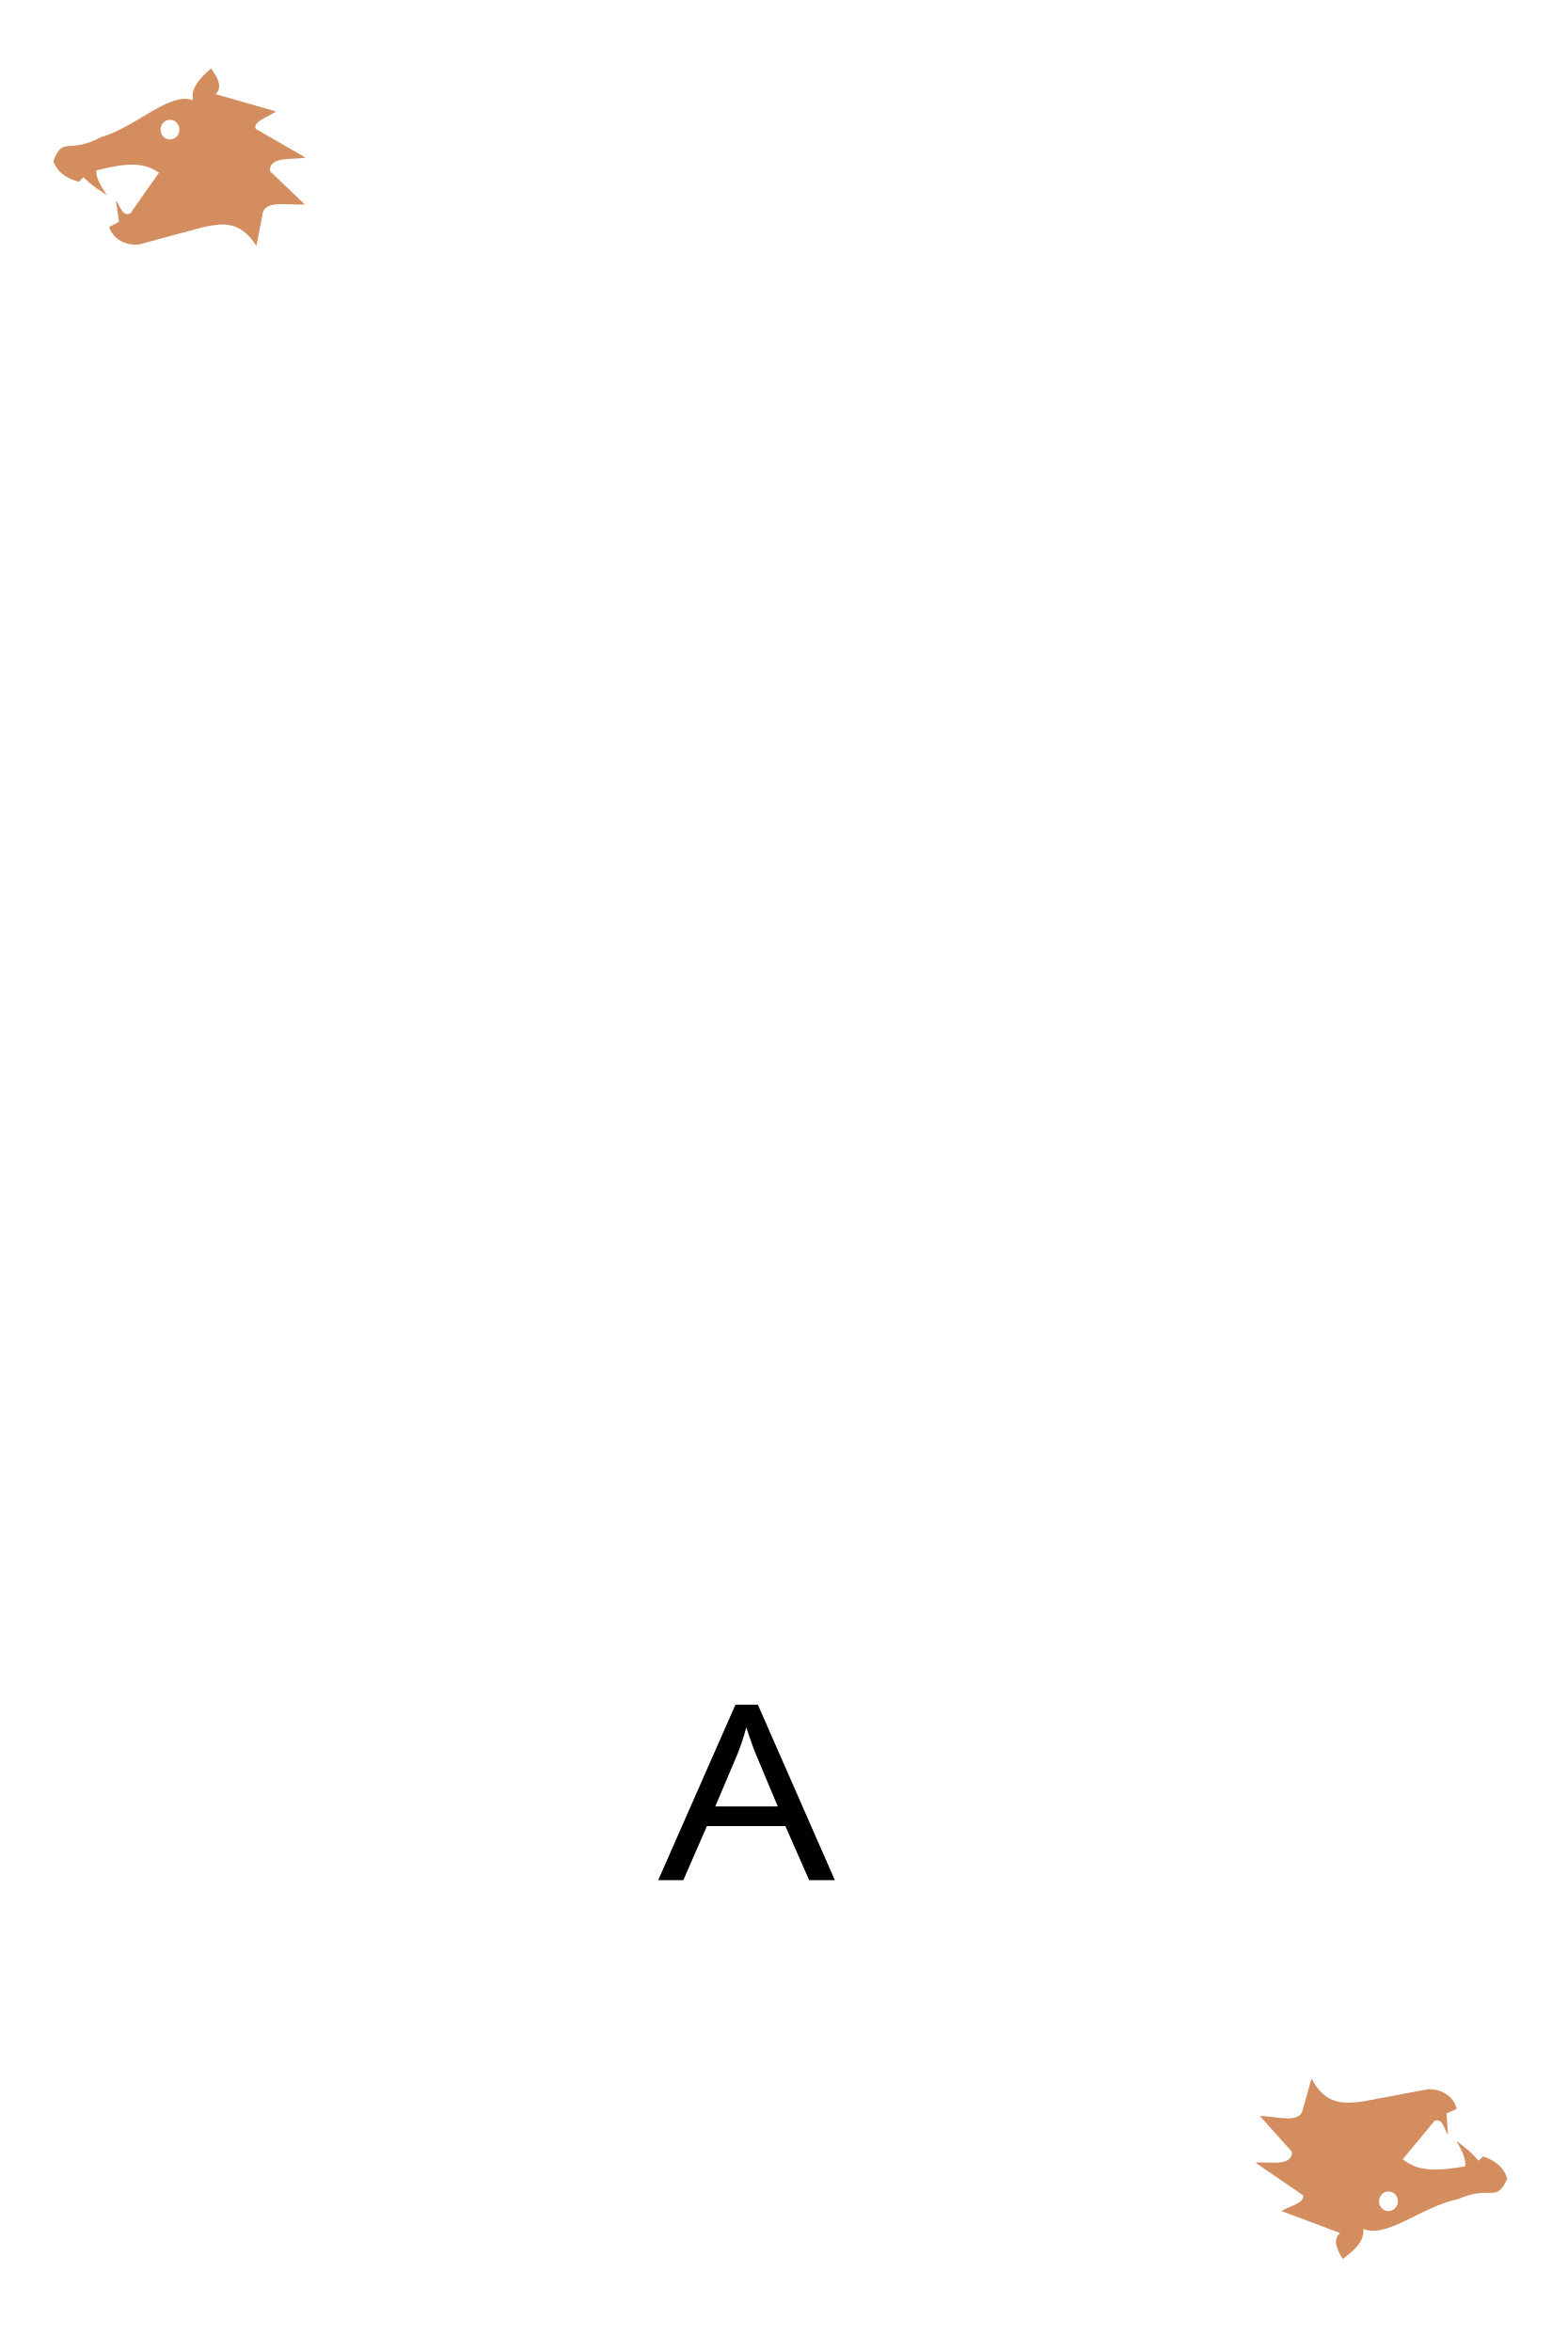
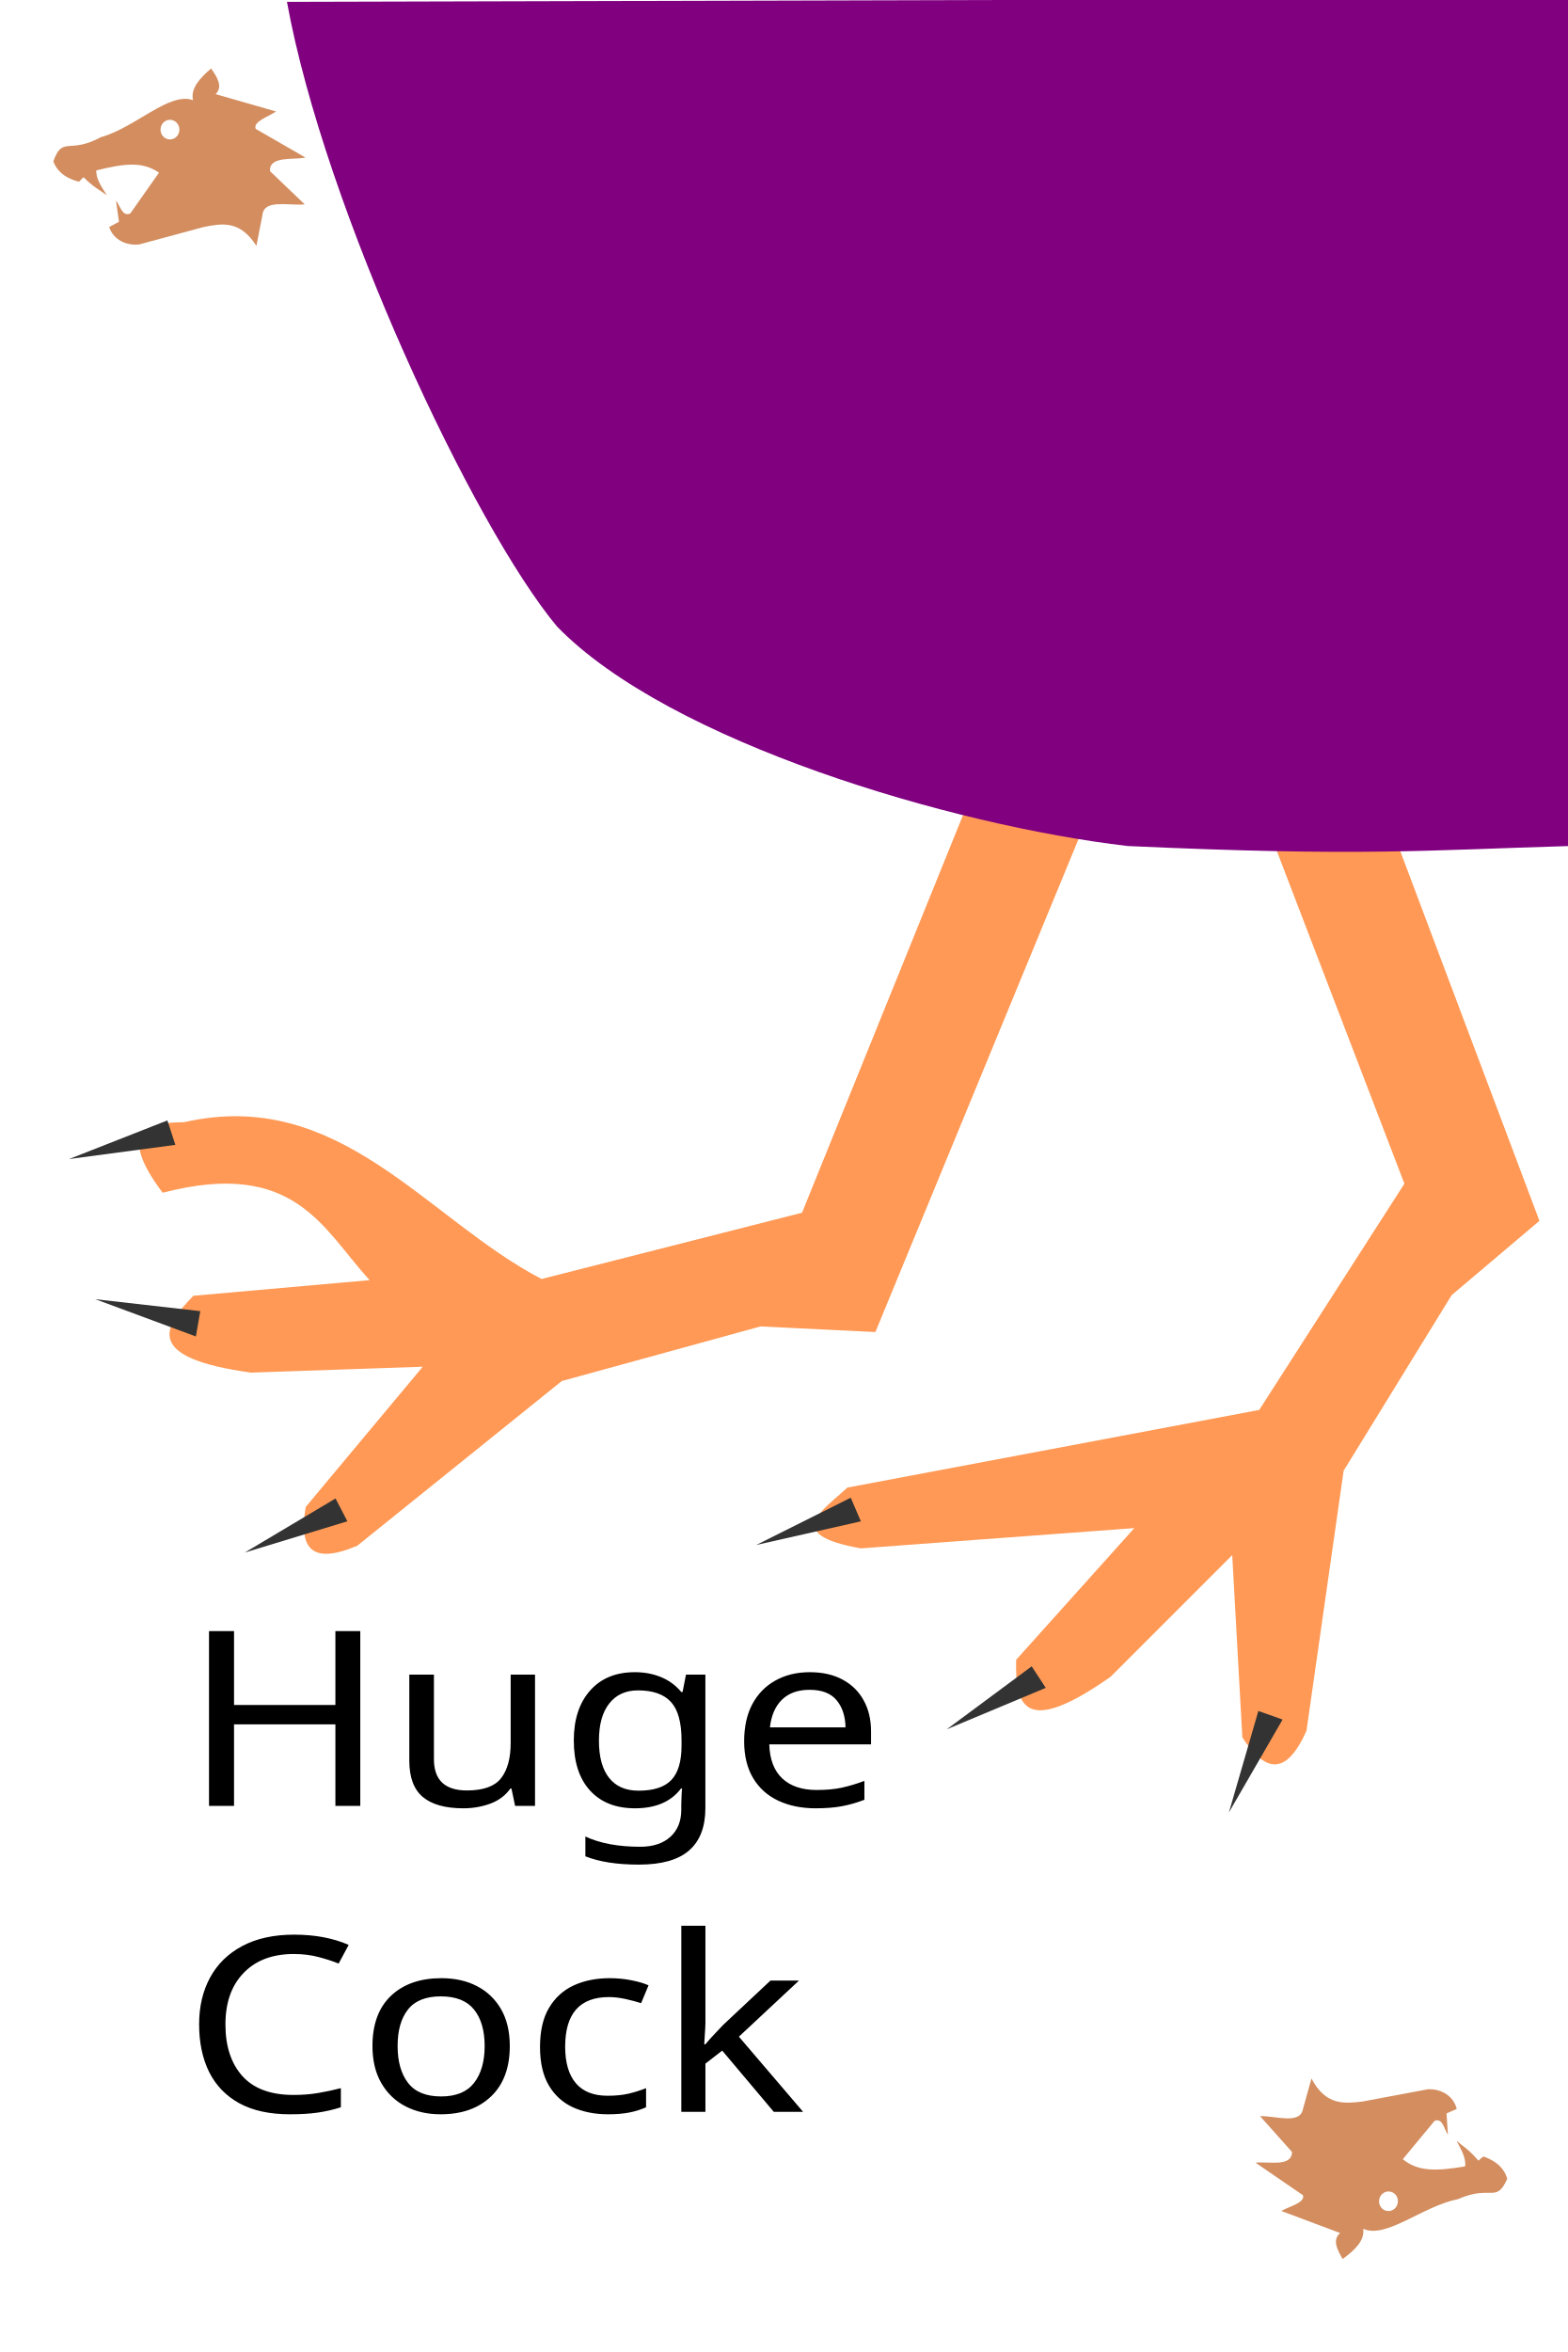
<svg xmlns="http://www.w3.org/2000/svg" xmlns:xlink="http://www.w3.org/1999/xlink" width="200" height="300" id="svg5382" version="1.1">
  <defs id="defs5384" />
  <g id="layer1" transform="translate(0,-752.3622)">
    <rect style="fill:#ffffff;stroke:none" id="rect5598" width="204.387" height="316.13" x="-2.691" y="746.839" />
-     <text xml:space="preserve" style="font-size:33.215px;font-style:normal;font-weight:normal;line-height:125%;letter-spacing:0px;word-spacing:0px;fill:#000000;fill-opacity:1;stroke:none;font-family:Sans" x="78.935" y="1055.479" id="text5494" transform="scale(1.063798,0.9400285)">
-       <tspan id="tspan5496" x="78.935" y="1055.479">A</tspan>
+     <text xml:space="preserve" style="font-size:33.215px;font-style:normal;font-weight:normal;line-height:125%;letter-spacing:0px;word-spacing:0px;fill:#000000;fill-opacity:1;stroke:none;font-family:Sans" x="21.849" y="1045.399" id="text5494" transform="scale(1.063798,0.9400285)">
+       <tspan id="tspan5496" x="21.849" y="1045.399">Huge</tspan>
+       <tspan x="21.849" y="1086.918" id="tspan12865">Cock</tspan>
    </text>
    <g id="g3960">
      <path id="path5245" d="m 10.654,774.963 c 1.42,1.407 2.022,1.588 2.986,2.312 -0.665,-1.06 -1.425,-2.119 -1.349,-3.179 3.788,-0.94 5.934,-1.114 7.995,0.289 l -3.66,5.201 c -1.015,0.468 -1.276,-0.952 -1.83,-1.637 l 0.385,2.697 -1.252,0.674 c 0.514,1.553 2.085,2.418 3.853,2.215 l 8.187,-2.215 c 2.273,-0.445 4.63,-0.934 6.743,2.408 l 0.771,-3.949 c 0.195,-2.053 3.345,-1.15 5.394,-1.349 l -4.431,-4.238 c -0.129,-1.991 2.998,-1.401 4.527,-1.734 l -6.357,-3.66 c -0.343,-0.94 1.558,-1.506 2.601,-2.215 l -7.706,-2.215 c 0.94,-0.93 0.249,-2.093 -0.578,-3.275 -1.449,1.252 -2.639,2.54 -2.312,4.046 -3.03,-1.097 -7.31,3.478 -11.751,4.72 -4.105,2.22 -4.875,-0.219 -6.068,3.082 0.366,1.005 1.226,2.076 3.275,2.601 z" style="fill:#d38d5f;stroke:none" />
      <path transform="matrix(0.2519997,0,0,0.2519997,-3.986478,738.1806)" d="m 106.642,121.881 c 0,2.744 -2.139,4.969 -4.778,4.969 -2.639,0 -4.778,-2.225 -4.778,-4.969 0,-2.744 2.139,-4.969 4.778,-4.969 2.639,0 4.778,2.225 4.778,4.969 z" id="path5247" style="fill:#ffffff;stroke:none" />
    </g>
    <use x="0" y="0" xlink:href="#g3960" id="use3964" transform="matrix(-0.9968907,-0.07879671,0.07879671,-0.9968907,138.1676,1801.347)" width="200" height="300" />
+     <g id="g12873">
+       <path id="path12863" d="m 155.05,840.46 24.119,62.882 -18.52,28.857 -52.545,9.906 c -3.045,2.886 -8.419,5.966 1.723,7.753 l 34.886,-2.584 -15.074,16.797 c -0.134,5.702 0.883,10.024 12.059,2.153 l 15.505,-15.505 1.292,23.258 c 2.728,4.174 5.455,5.263 8.183,-0.861 l 4.738,-33.164 13.782,-22.396 11.198,-9.475 -26.272,-69.773 z" style="fill:#ff9955;stroke:none" />
+       <path transform="translate(0,752.3622)" id="path12867" d="m 108.535,191.034 1.292,3.015 -13.352,3.015 z" style="fill:#333333;stroke:none;stroke-width:1px;stroke-linecap:butt;stroke-linejoin:miter;stroke-opacity:1" />
+       <path style="fill:#333333;stroke:none" d="m 131.619,964.905 1.795,2.745 -12.627,5.284 z" id="path12869" />
+       <path id="path12871" d="m 160.537,970.597 3.091,1.098 -6.85,11.85 z" style="fill:#333333;stroke:none" />
+     </g>
+     <g id="g12879" transform="matrix(0.7309815,0.6823973,-0.6823973,0.7309815,587.7892,124.4547)">
+       <path style="fill:#ff9955;stroke:none" d="m 155.05,840.46 24.119,62.882 -18.52,28.857 c -16.056,4.435 -35.551,-0.37 -46.982,16.497 -3.045,2.886 -6.005,6.658 4.137,8.445 9.364,-14.748 18.076,-10.547 26.909,-9.867 l -15.074,16.797 c -0.134,5.702 0.883,10.024 12.059,2.153 l 15.505,-15.505 1.292,23.258 c 2.728,4.174 5.455,5.263 8.183,-0.861 l 4.738,-33.164 13.782,-22.396 11.198,-9.475 -26.272,-69.773 z" id="path12881" />
+       <path style="fill:#333333;stroke:none" d="m 111.951,949.986 2.872,1.585 -8.681,10.583 z" id="path12883" />
+       <path id="path12885" d="m 131.619,964.905 1.795,2.745 -12.627,5.284 z" style="fill:#333333;stroke:none" />
+       <path style="fill:#333333;stroke:none" d="m 160.537,970.597 3.091,1.098 -6.85,11.85 z" id="path12887" />
+     </g>
+     <path style="fill:#800080;stroke:none" d="M 36.609,0.236 C 41.444,26.796 60.41,67.137 71.065,79.915 85.392,94.658 121.45,105.289 143.852,107.91 c 29.864,1.365 38.106,0.533 56.421,0 l 0.431,-108.104 z" id="path12861" transform="translate(0,752.3622)" />
  </g>
</svg>
